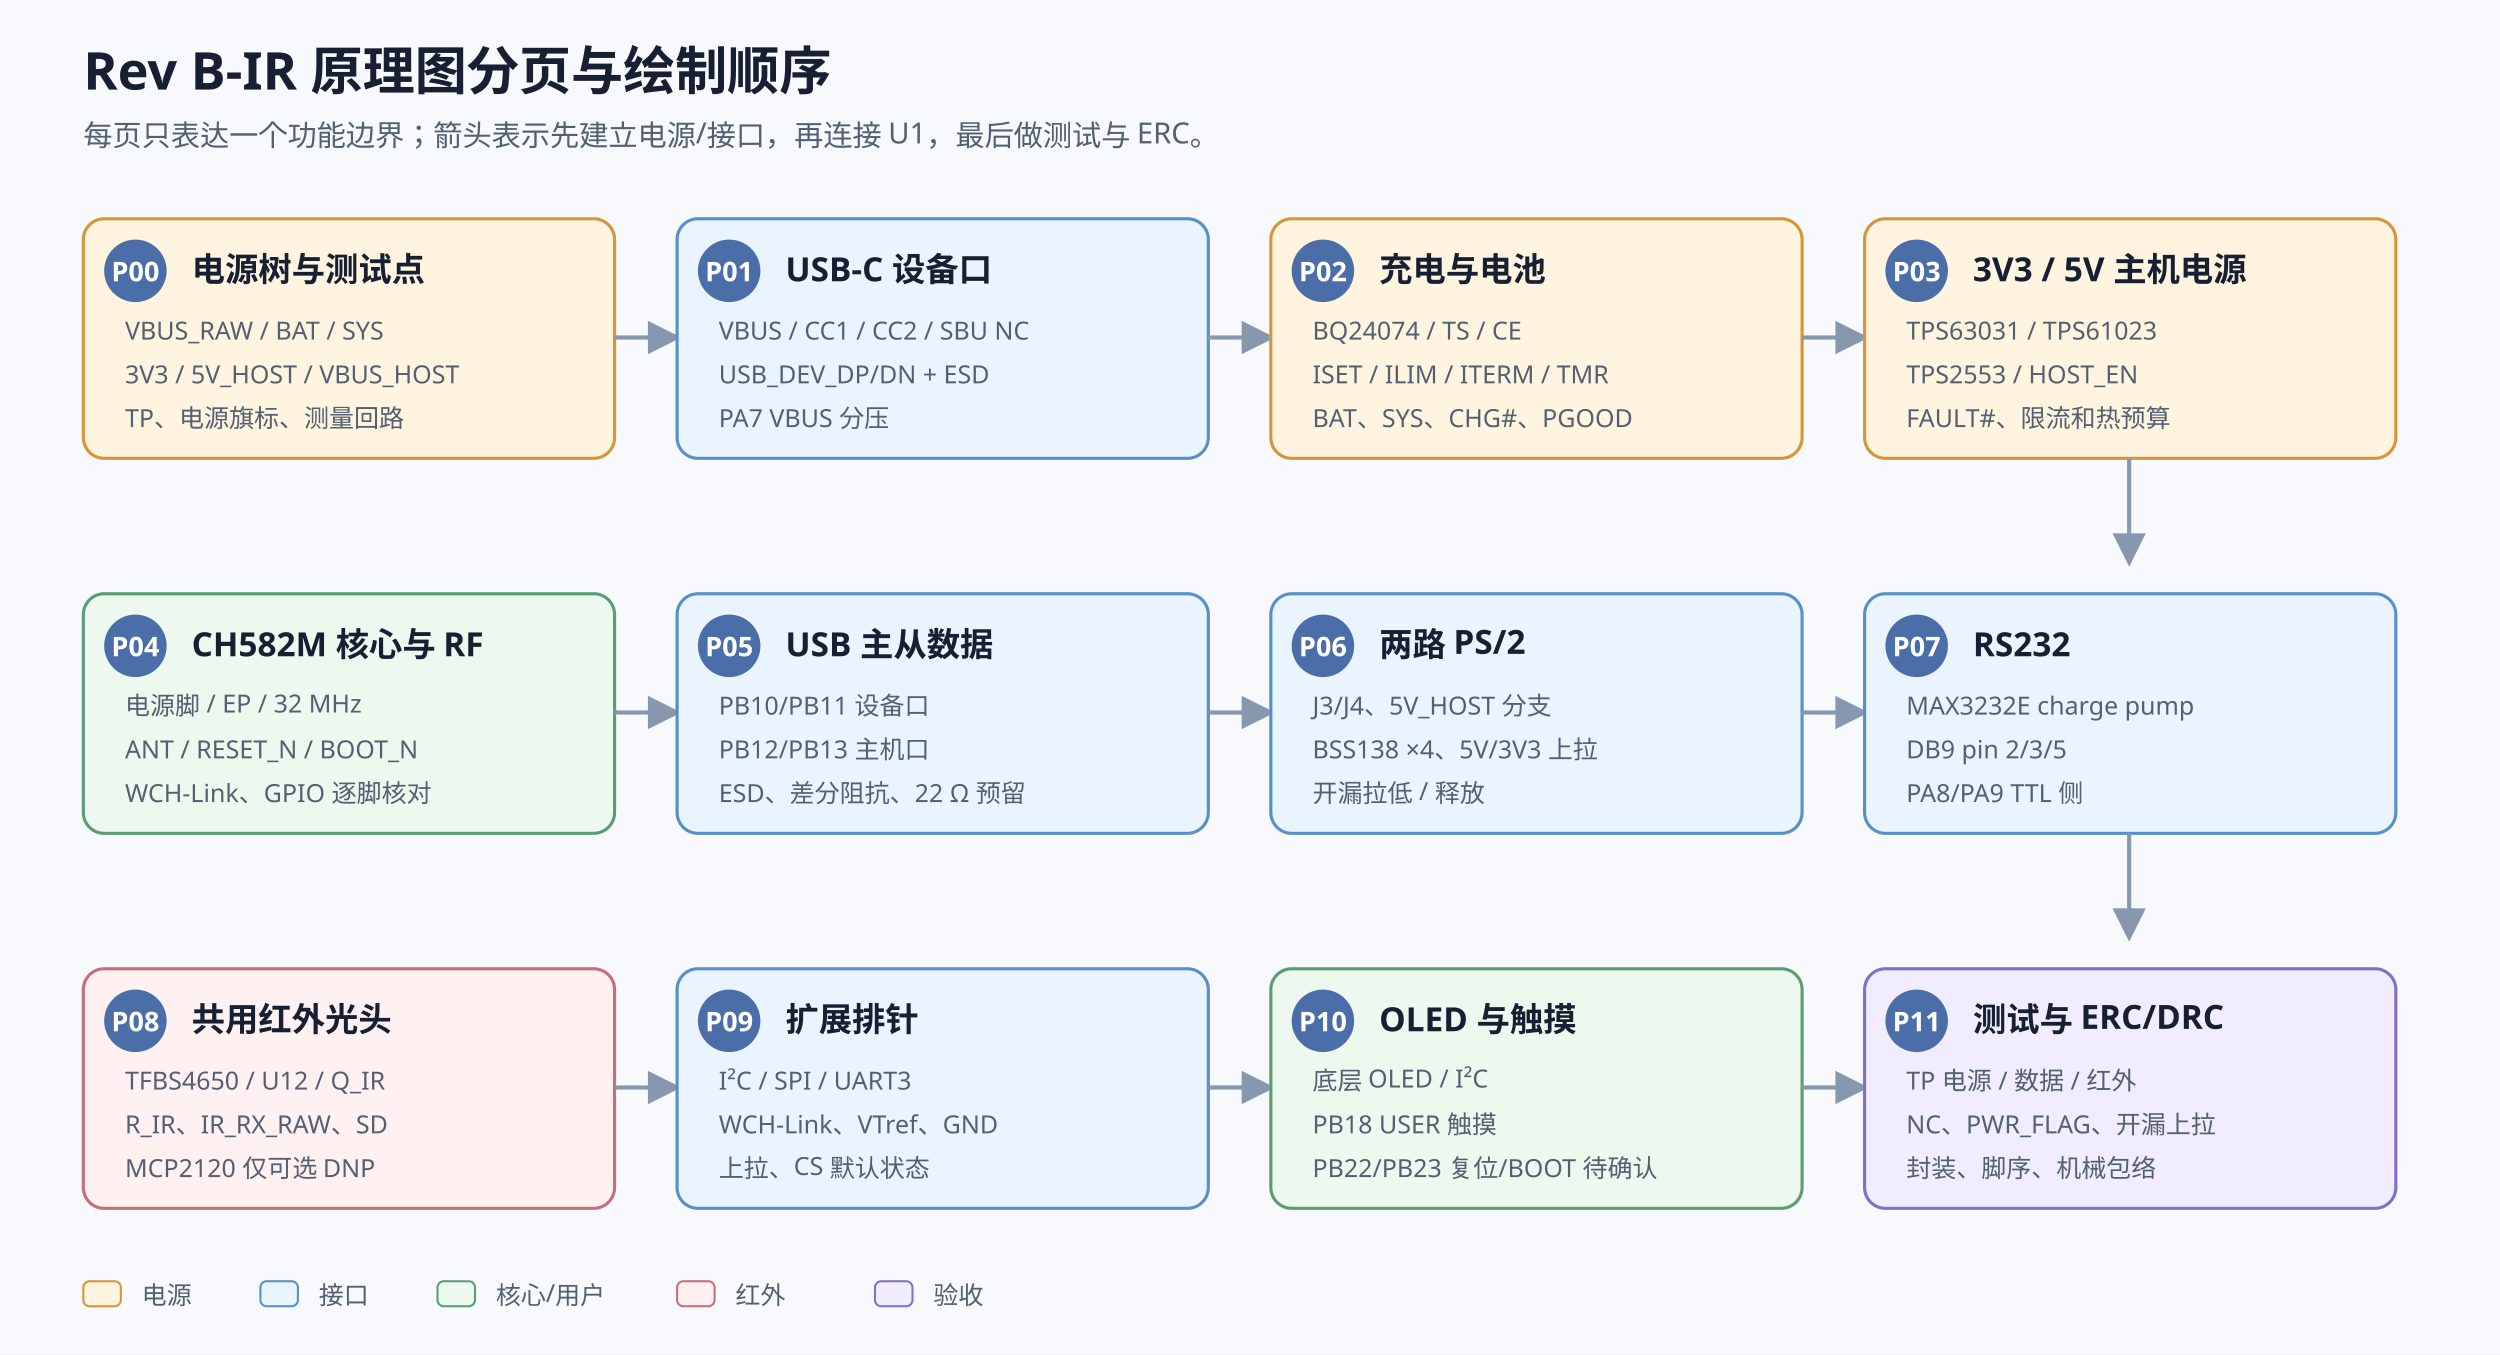
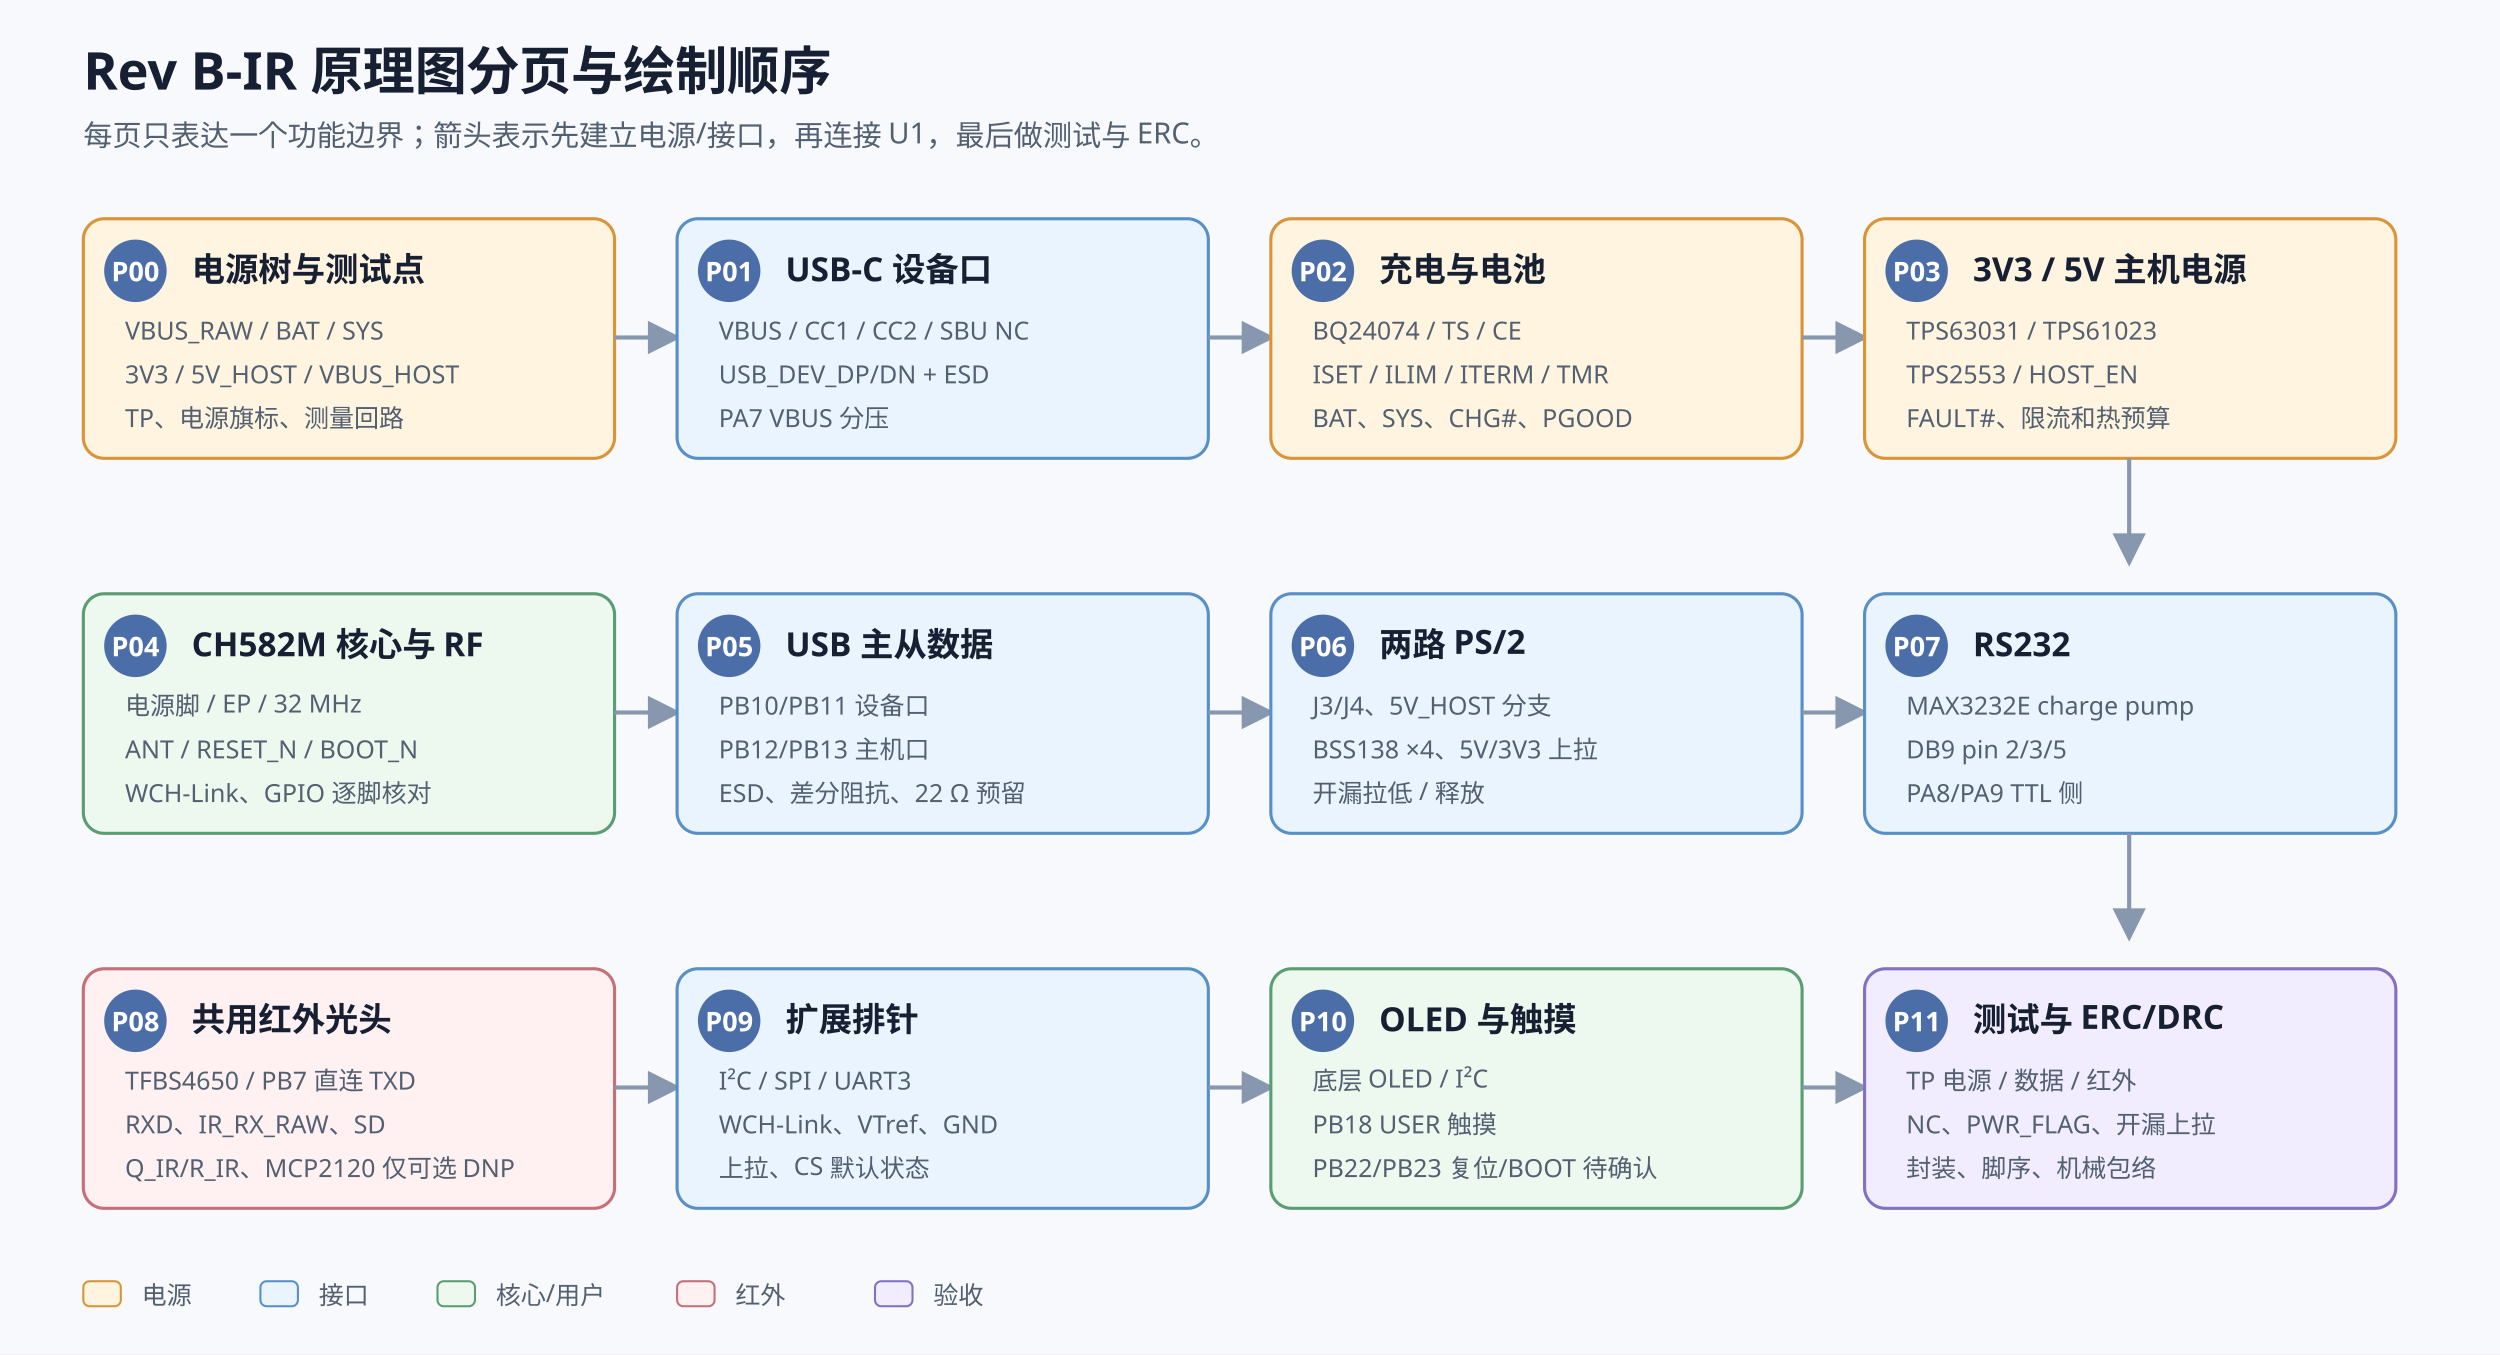
<svg xmlns="http://www.w3.org/2000/svg" width="1200" height="650" viewBox="0 0 1200 650">
  <defs>
    <style>
      .bg{fill:#f7f9fc}.title{font:700 25px "Microsoft YaHei",sans-serif;fill:#172033}.sub{font:14px "Microsoft YaHei",sans-serif;fill:#526071}
      .page{fill:#fff;stroke:#91a0b5;stroke-width:1.5}.page-title{font:700 16px "Microsoft YaHei",sans-serif;fill:#172033}.page-text{font:12px "Microsoft YaHei",sans-serif;fill:#526071}
      .num{font:700 13px "Segoe UI",sans-serif;fill:#fff}.num-bg{fill:#4b6ea8}.arrow{fill:none;stroke:#8797ad;stroke-width:2;marker-end:url(#arrow)}
      .power{fill:#fff4df;stroke:#d99438}.io{fill:#eaf4ff;stroke:#5790c7}.core{fill:#edf8ef;stroke:#5a9d72}.ir{fill:#fff0f1;stroke:#c56f79}.check{fill:#f1edff;stroke:#8370c4}
      .legend{font:12px "Microsoft YaHei",sans-serif;fill:#526071}
    </style>
    <marker id="arrow" markerWidth="8" markerHeight="8" refX="7" refY="4" orient="auto">
      <path d="M0,0 L8,4 L0,8 Z" fill="#8797ad" />
    </marker>
  </defs>
  <rect class="bg" width="1200" height="650" />
  <text class="title" x="40" y="43">Rev B-IR 原理图分页与绘制顺序</text>
  <text class="sub" x="40" y="70">每页只表达一个功能边界；箭头表示先建立电源/接口，再连接 U1，最后做测试与 ERC。</text>
  <g transform="translate(40,105)">
    <rect class="page power" width="255" height="115" rx="10" />
    <circle class="num-bg" cx="25" cy="25" r="15" />
    <text class="num" x="25" y="30" text-anchor="middle">P00</text>
    <text class="page-title" x="52" y="30">电源树与测试点</text>
    <text class="page-text" x="20" y="58">VBUS_RAW / BAT / SYS</text>
    <text class="page-text" x="20" y="79">3V3 / 5V_HOST / VBUS_HOST</text>
    <text class="page-text" x="20" y="100">TP、电源旗标、测量回路</text>
  </g>
  <path class="arrow" d="M295 162 H325" />
  <g transform="translate(325,105)">
    <rect class="page io" width="255" height="115" rx="10" />
    <circle class="num-bg" cx="25" cy="25" r="15" />
    <text class="num" x="25" y="30" text-anchor="middle">P01</text>
    <text class="page-title" x="52" y="30">USB-C 设备口</text>
    <text class="page-text" x="20" y="58">VBUS / CC1 / CC2 / SBU NC</text>
    <text class="page-text" x="20" y="79">USB_DEV_DP/DN + ESD</text>
    <text class="page-text" x="20" y="100">PA7 VBUS 分压</text>
  </g>
  <path class="arrow" d="M580 162 H610" />
  <g transform="translate(610,105)">
    <rect class="page power" width="255" height="115" rx="10" />
    <circle class="num-bg" cx="25" cy="25" r="15" />
    <text class="num" x="25" y="30" text-anchor="middle">P02</text>
    <text class="page-title" x="52" y="30">充电与电池</text>
    <text class="page-text" x="20" y="58">BQ24074 / TS / CE</text>
    <text class="page-text" x="20" y="79">ISET / ILIM / ITERM / TMR</text>
    <text class="page-text" x="20" y="100">BAT、SYS、CHG#、PGOOD</text>
  </g>
  <path class="arrow" d="M865 162 H895" />
  <g transform="translate(895,105)">
    <rect class="page power" width="255" height="115" rx="10" />
    <circle class="num-bg" cx="25" cy="25" r="15" />
    <text class="num" x="25" y="30" text-anchor="middle">P03</text>
    <text class="page-title" x="52" y="30">3V3 / 5V 主机电源</text>
    <text class="page-text" x="20" y="58">TPS63031 / TPS61023</text>
    <text class="page-text" x="20" y="79">TPS2553 / HOST_EN</text>
    <text class="page-text" x="20" y="100">FAULT#、限流和热预算</text>
  </g>
  <path class="arrow" d="M1022 220 V270" />
  <g transform="translate(40,285)">
    <rect class="page core" width="255" height="115" rx="10" />
    <circle class="num-bg" cx="25" cy="25" r="15" />
    <text class="num" x="25" y="30" text-anchor="middle">P04</text>
    <text class="page-title" x="52" y="30">CH582M 核心与 RF</text>
    <text class="page-text" x="20" y="58">电源脚 / EP / 32 MHz</text>
    <text class="page-text" x="20" y="79">ANT / RESET_N / BOOT_N</text>
    <text class="page-text" x="20" y="100">WCH-Link、GPIO 逐脚核对</text>
  </g>
  <path class="arrow" d="M295 342 H325" />
  <g transform="translate(325,285)">
    <rect class="page io" width="255" height="115" rx="10" />
    <circle class="num-bg" cx="25" cy="25" r="15" />
    <text class="num" x="25" y="30" text-anchor="middle">P05</text>
    <text class="page-title" x="52" y="30">USB 主从数据</text>
    <text class="page-text" x="20" y="58">PB10/PB11 设备口</text>
    <text class="page-text" x="20" y="79">PB12/PB13 主机口</text>
    <text class="page-text" x="20" y="100">ESD、差分阻抗、22 Ω 预留</text>
  </g>
  <path class="arrow" d="M580 342 H610" />
  <g transform="translate(610,285)">
    <rect class="page io" width="255" height="115" rx="10" />
    <circle class="num-bg" cx="25" cy="25" r="15" />
    <text class="num" x="25" y="30" text-anchor="middle">P06</text>
    <text class="page-title" x="52" y="30">两路 PS/2</text>
    <text class="page-text" x="20" y="58">J3/J4、5V_HOST 分支</text>
    <text class="page-text" x="20" y="79">BSS138 ×4、5V/3V3 上拉</text>
    <text class="page-text" x="20" y="100">开漏拉低 / 释放</text>
  </g>
  <path class="arrow" d="M865 342 H895" />
  <g transform="translate(895,285)">
    <rect class="page io" width="255" height="115" rx="10" />
    <circle class="num-bg" cx="25" cy="25" r="15" />
    <text class="num" x="25" y="30" text-anchor="middle">P07</text>
    <text class="page-title" x="52" y="30">RS232</text>
    <text class="page-text" x="20" y="58">MAX3232E charge pump</text>
    <text class="page-text" x="20" y="79">DB9 pin 2/3/5</text>
    <text class="page-text" x="20" y="100">PA8/PA9 TTL 侧</text>
  </g>
  <path class="arrow" d="M1022 400 V450" />
  <g transform="translate(40,465)">
    <rect class="page ir" width="255" height="115" rx="10" />
    <circle class="num-bg" cx="25" cy="25" r="15" />
    <text class="num" x="25" y="30" text-anchor="middle">P08</text>
    <text class="page-title" x="52" y="30">共用红外光头</text>
-     <text class="page-text" x="20" y="58">TFBS4650 / U12 / Q_IR</text>
-     <text class="page-text" x="20" y="79">R_IR、IR_RX_RAW、SD</text>
-     <text class="page-text" x="20" y="100">MCP2120 仅可选 DNP</text>
+     <text class="page-text" x="20" y="58">TFBS4650 / PB7 直连 TXD</text>
+     <text class="page-text" x="20" y="79">RXD、IR_RX_RAW、SD</text>
+     <text class="page-text" x="20" y="100">Q_IR/R_IR、MCP2120 仅可选 DNP</text>
  </g>
  <path class="arrow" d="M295 522 H325" />
  <g transform="translate(325,465)">
    <rect class="page io" width="255" height="115" rx="10" />
    <circle class="num-bg" cx="25" cy="25" r="15" />
    <text class="num" x="25" y="30" text-anchor="middle">P09</text>
    <text class="page-title" x="52" y="30">扩展排针</text>
    <text class="page-text" x="20" y="58">I²C / SPI / UART3</text>
    <text class="page-text" x="20" y="79">WCH-Link、VTref、GND</text>
    <text class="page-text" x="20" y="100">上拉、CS 默认状态</text>
  </g>
  <path class="arrow" d="M580 522 H610" />
  <g transform="translate(610,465)">
    <rect class="page core" width="255" height="115" rx="10" />
    <circle class="num-bg" cx="25" cy="25" r="15" />
    <text class="num" x="25" y="30" text-anchor="middle">P10</text>
    <text class="page-title" x="52" y="30">OLED 与触摸</text>
    <text class="page-text" x="20" y="58">底层 OLED / I²C</text>
    <text class="page-text" x="20" y="79">PB18 USER 触摸</text>
    <text class="page-text" x="20" y="100">PB22/PB23 复位/BOOT 待确认</text>
  </g>
  <path class="arrow" d="M865 522 H895" />
  <g transform="translate(895,465)">
    <rect class="page check" width="255" height="115" rx="10" />
    <circle class="num-bg" cx="25" cy="25" r="15" />
    <text class="num" x="25" y="30" text-anchor="middle">P11</text>
    <text class="page-title" x="52" y="30">测试与 ERC/DRC</text>
    <text class="page-text" x="20" y="58">TP 电源 / 数据 / 红外</text>
    <text class="page-text" x="20" y="79">NC、PWR_FLAG、开漏上拉</text>
    <text class="page-text" x="20" y="100">封装、脚序、机械包络</text>
  </g>
  <g transform="translate(40,615)">
    <rect class="power" width="18" height="12" rx="3" />
    <text class="legend" x="28" y="11">电源</text>
    <rect class="io" x="85" width="18" height="12" rx="3" />
    <text class="legend" x="113" y="11">接口</text>
    <rect class="core" x="170" width="18" height="12" rx="3" />
    <text class="legend" x="198" y="11">核心/用户</text>
    <rect class="ir" x="285" width="18" height="12" rx="3" />
    <text class="legend" x="313" y="11">红外</text>
    <rect class="check" x="380" width="18" height="12" rx="3" />
    <text class="legend" x="408" y="11">验收</text>
  </g>
</svg>
